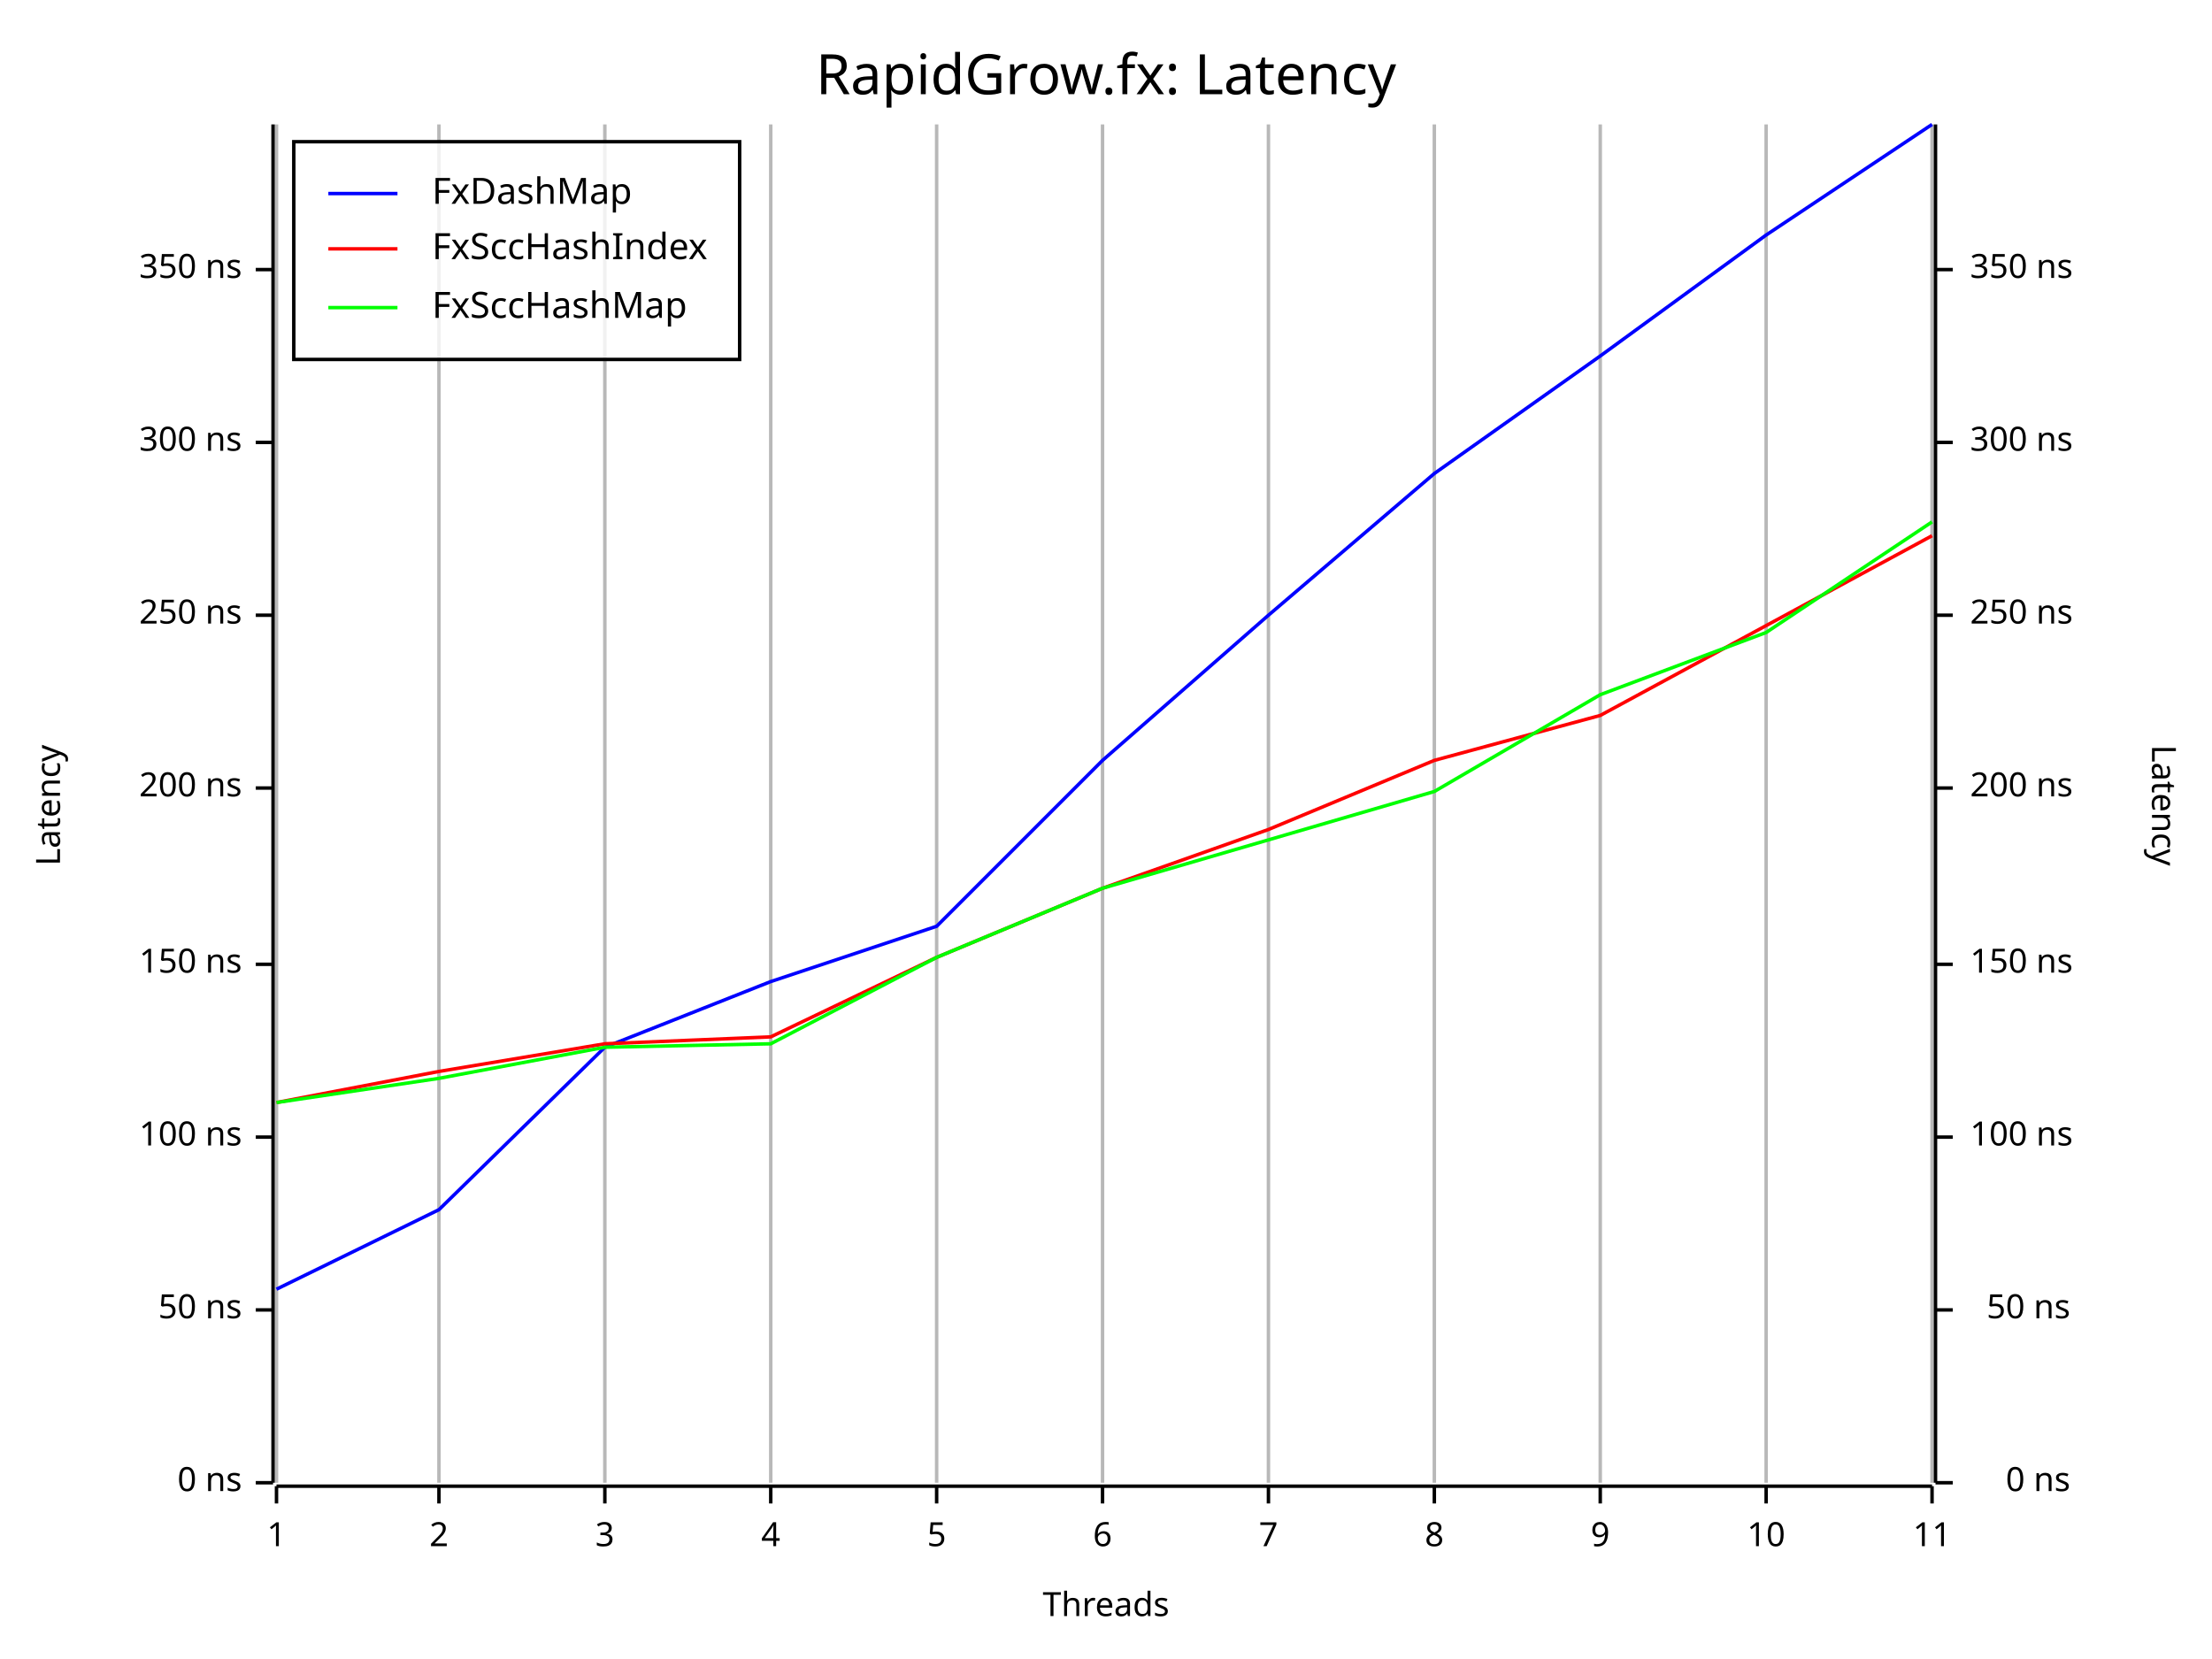
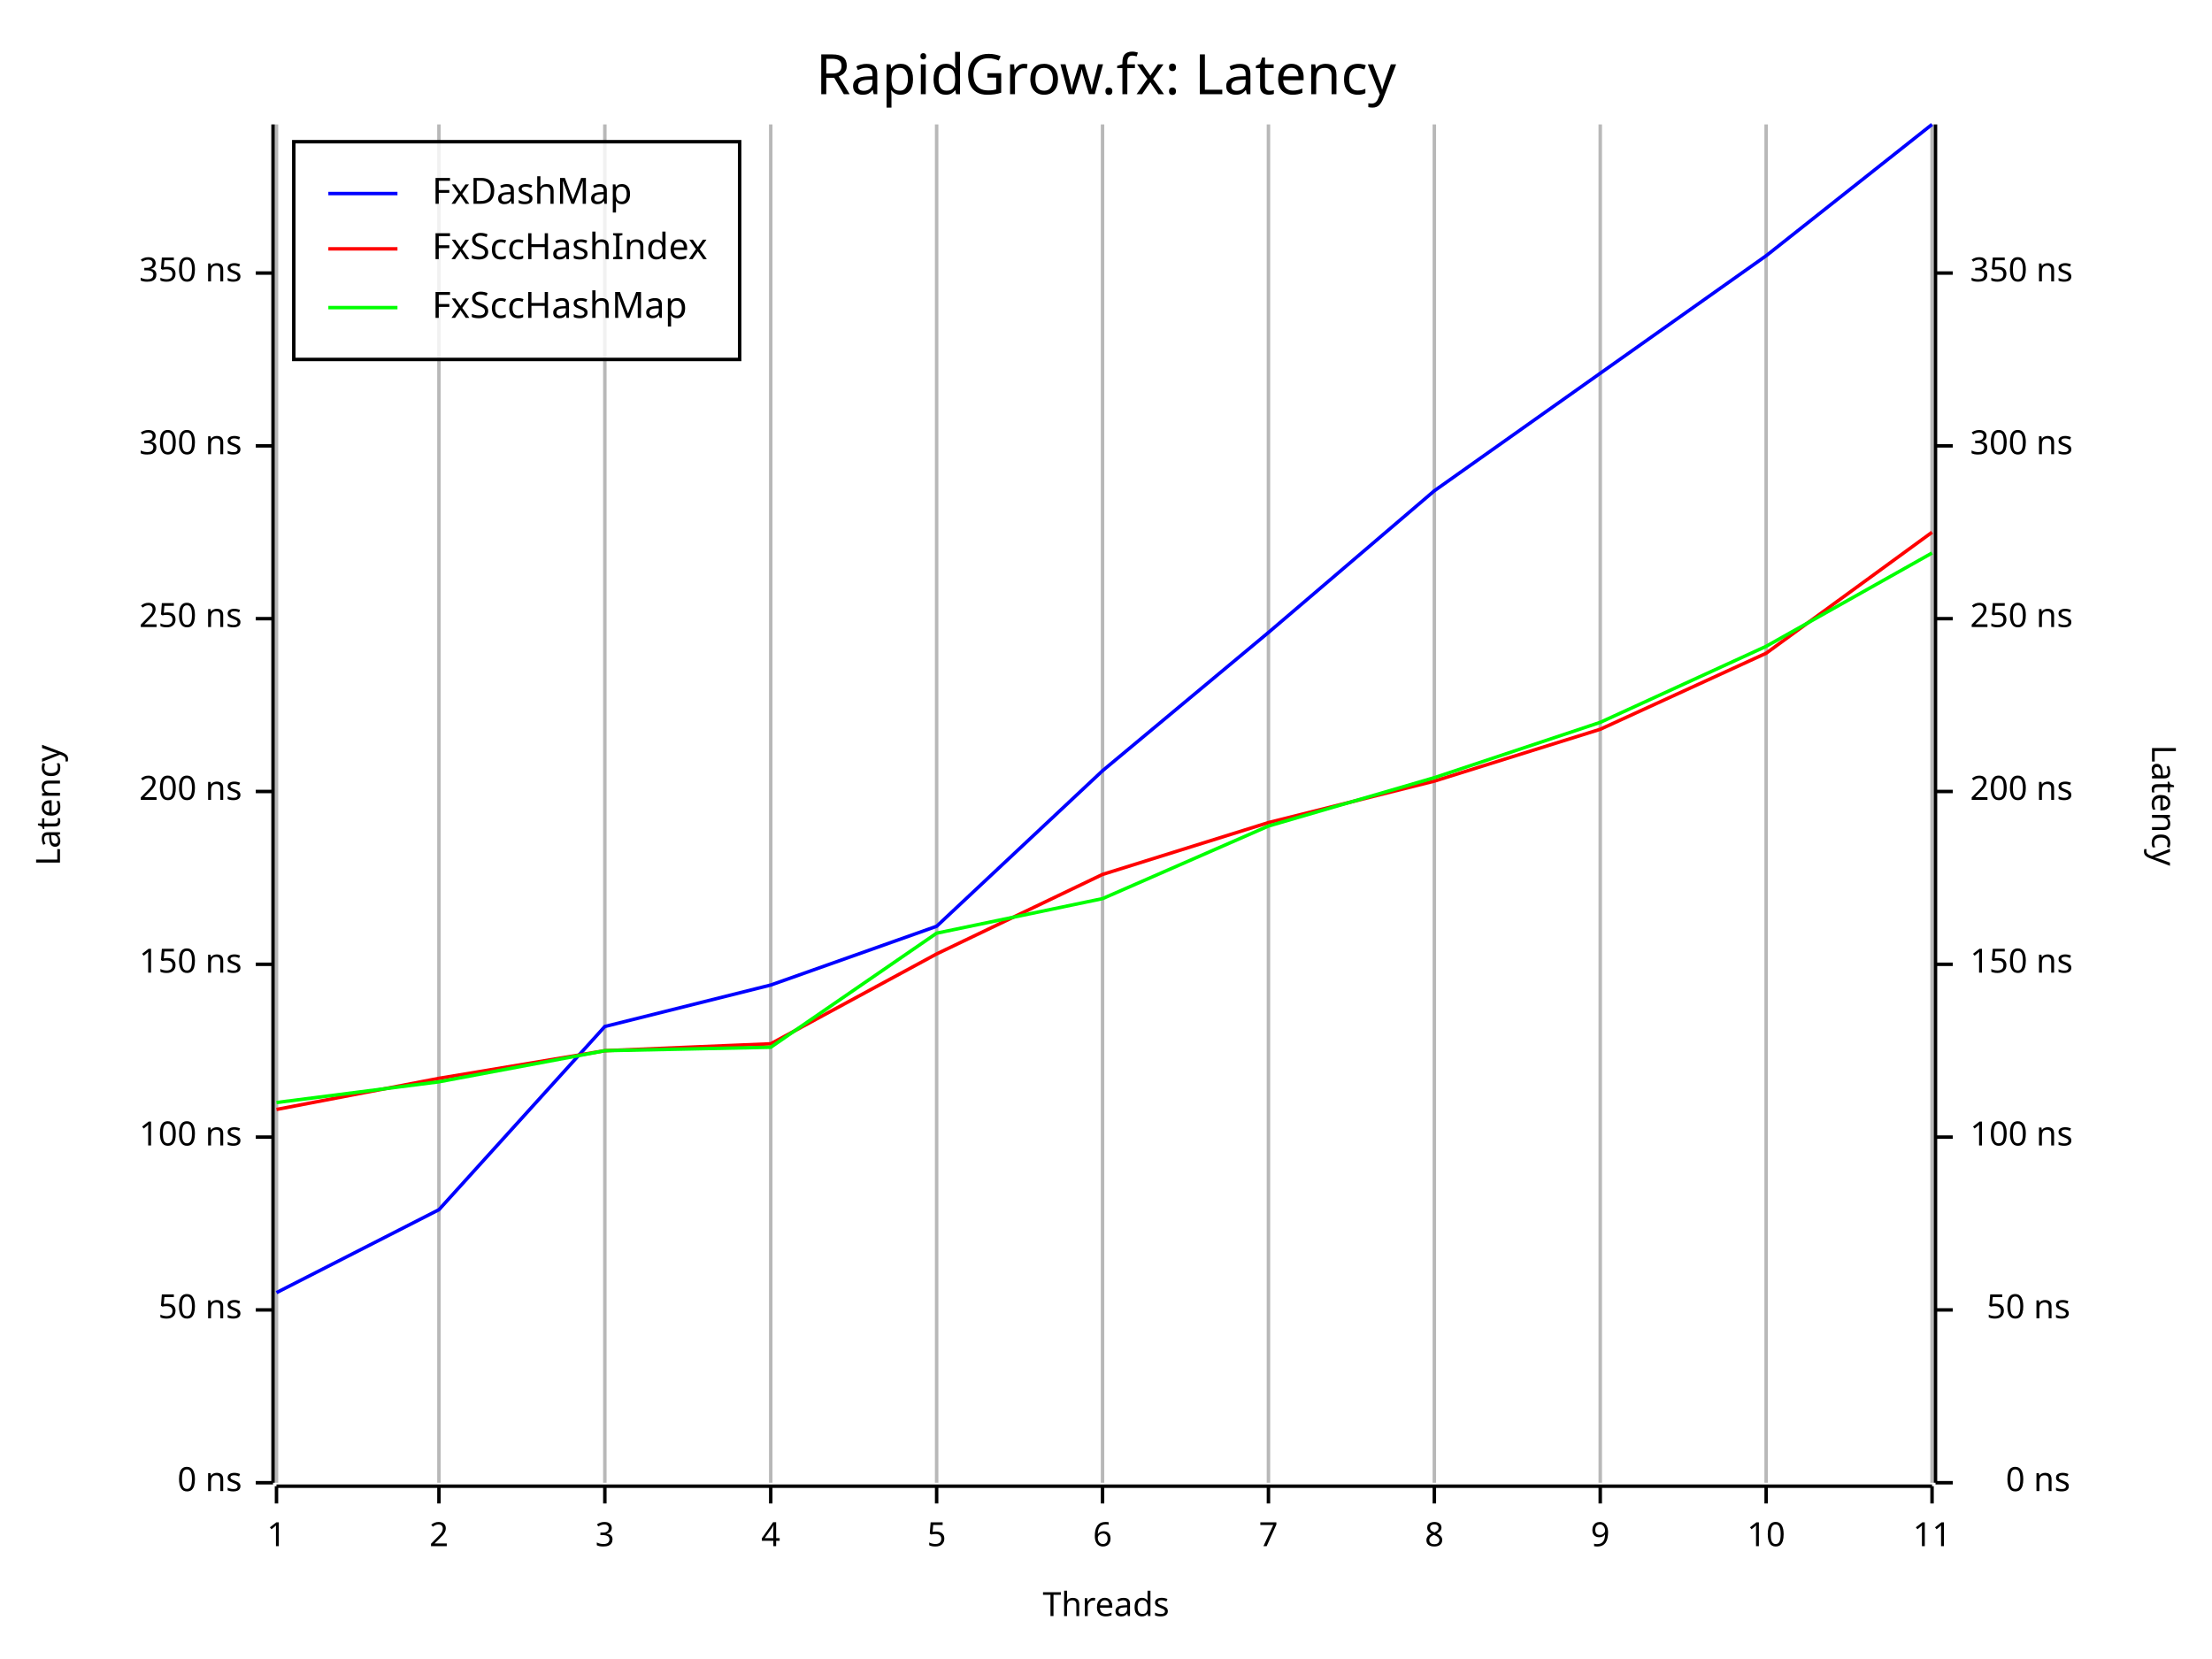
<svg xmlns="http://www.w3.org/2000/svg" width="640" height="480" viewBox="0 0 640 480">
  <rect x="0" y="0" width="640" height="480" opacity="1" fill="#FFFFFF" stroke="none" />
  <text x="320" y="15" dy="0.76em" text-anchor="middle" font-family="Fira Code" font-size="16.129" opacity="1" fill="#000000">
RapidGrow.fx: Latency
</text>
  <line opacity="0.1" stroke="#000000" stroke-width="1" x1="80" y1="429" x2="80" y2="36" />
  <line opacity="0.1" stroke="#000000" stroke-width="1" x1="127" y1="429" x2="127" y2="36" />
  <line opacity="0.1" stroke="#000000" stroke-width="1" x1="175" y1="429" x2="175" y2="36" />
  <line opacity="0.1" stroke="#000000" stroke-width="1" x1="223" y1="429" x2="223" y2="36" />
  <line opacity="0.1" stroke="#000000" stroke-width="1" x1="271" y1="429" x2="271" y2="36" />
  <line opacity="0.1" stroke="#000000" stroke-width="1" x1="319" y1="429" x2="319" y2="36" />
  <line opacity="0.1" stroke="#000000" stroke-width="1" x1="367" y1="429" x2="367" y2="36" />
  <line opacity="0.1" stroke="#000000" stroke-width="1" x1="415" y1="429" x2="415" y2="36" />
  <line opacity="0.1" stroke="#000000" stroke-width="1" x1="463" y1="429" x2="463" y2="36" />
  <line opacity="0.1" stroke="#000000" stroke-width="1" x1="511" y1="429" x2="511" y2="36" />
  <line opacity="0.1" stroke="#000000" stroke-width="1" x1="559" y1="429" x2="559" y2="36" />
  <text x="10" y="233" dy="0.76em" text-anchor="middle" font-family="sans-serif" font-size="9.677" opacity="1" fill="#000000" transform="rotate(270, 10, 233)">
Latency
</text>
  <text x="320" y="470" dy="-0.5ex" text-anchor="middle" font-family="sans-serif" font-size="9.677" opacity="1" fill="#000000">
Threads
</text>
  <text x="630" y="233" dy="0.76em" text-anchor="middle" font-family="sans-serif" font-size="9.677" opacity="1" fill="#000000" transform="rotate(90, 630, 233)">
Latency
</text>
  <line opacity="0.2" stroke="#000000" stroke-width="1" x1="80" y1="429" x2="80" y2="36" />
  <line opacity="0.2" stroke="#000000" stroke-width="1" x1="127" y1="429" x2="127" y2="36" />
  <line opacity="0.2" stroke="#000000" stroke-width="1" x1="175" y1="429" x2="175" y2="36" />
  <line opacity="0.2" stroke="#000000" stroke-width="1" x1="223" y1="429" x2="223" y2="36" />
  <line opacity="0.2" stroke="#000000" stroke-width="1" x1="271" y1="429" x2="271" y2="36" />
  <line opacity="0.2" stroke="#000000" stroke-width="1" x1="319" y1="429" x2="319" y2="36" />
  <line opacity="0.2" stroke="#000000" stroke-width="1" x1="367" y1="429" x2="367" y2="36" />
  <line opacity="0.2" stroke="#000000" stroke-width="1" x1="415" y1="429" x2="415" y2="36" />
  <line opacity="0.2" stroke="#000000" stroke-width="1" x1="463" y1="429" x2="463" y2="36" />
  <line opacity="0.2" stroke="#000000" stroke-width="1" x1="511" y1="429" x2="511" y2="36" />
  <line opacity="0.2" stroke="#000000" stroke-width="1" x1="559" y1="429" x2="559" y2="36" />
  <polyline fill="none" opacity="1" stroke="#000000" stroke-width="1" points="79,36 79,429 " />
  <text x="70" y="429" dy="0.5ex" text-anchor="end" font-family="sans-serif" font-size="9.677" opacity="1" fill="#000000">
0 ns
</text>
  <polyline fill="none" opacity="1" stroke="#000000" stroke-width="1" points="74,429 79,429 " />
  <text x="70" y="379" dy="0.5ex" text-anchor="end" font-family="sans-serif" font-size="9.677" opacity="1" fill="#000000">
50 ns
</text>
  <polyline fill="none" opacity="1" stroke="#000000" stroke-width="1" points="74,379 79,379 " />
  <text x="70" y="329" dy="0.5ex" text-anchor="end" font-family="sans-serif" font-size="9.677" opacity="1" fill="#000000">
100 ns
</text>
  <polyline fill="none" opacity="1" stroke="#000000" stroke-width="1" points="74,329 79,329 " />
  <text x="70" y="279" dy="0.5ex" text-anchor="end" font-family="sans-serif" font-size="9.677" opacity="1" fill="#000000">
150 ns
</text>
  <polyline fill="none" opacity="1" stroke="#000000" stroke-width="1" points="74,279 79,279 " />
-   <text x="70" y="228" dy="0.5ex" text-anchor="end" font-family="sans-serif" font-size="9.677" opacity="1" fill="#000000">
+   <text x="70" y="229" dy="0.5ex" text-anchor="end" font-family="sans-serif" font-size="9.677" opacity="1" fill="#000000">
200 ns
</text>
-   <polyline fill="none" opacity="1" stroke="#000000" stroke-width="1" points="74,228 79,228 " />
-   <text x="70" y="178" dy="0.5ex" text-anchor="end" font-family="sans-serif" font-size="9.677" opacity="1" fill="#000000">
+   <polyline fill="none" opacity="1" stroke="#000000" stroke-width="1" points="74,229 79,229 " />
+   <text x="70" y="179" dy="0.5ex" text-anchor="end" font-family="sans-serif" font-size="9.677" opacity="1" fill="#000000">
250 ns
</text>
-   <polyline fill="none" opacity="1" stroke="#000000" stroke-width="1" points="74,178 79,178 " />
-   <text x="70" y="128" dy="0.5ex" text-anchor="end" font-family="sans-serif" font-size="9.677" opacity="1" fill="#000000">
+   <polyline fill="none" opacity="1" stroke="#000000" stroke-width="1" points="74,179 79,179 " />
+   <text x="70" y="129" dy="0.5ex" text-anchor="end" font-family="sans-serif" font-size="9.677" opacity="1" fill="#000000">
300 ns
</text>
-   <polyline fill="none" opacity="1" stroke="#000000" stroke-width="1" points="74,128 79,128 " />
-   <text x="70" y="78" dy="0.5ex" text-anchor="end" font-family="sans-serif" font-size="9.677" opacity="1" fill="#000000">
+   <polyline fill="none" opacity="1" stroke="#000000" stroke-width="1" points="74,129 79,129 " />
+   <text x="70" y="79" dy="0.5ex" text-anchor="end" font-family="sans-serif" font-size="9.677" opacity="1" fill="#000000">
350 ns
</text>
-   <polyline fill="none" opacity="1" stroke="#000000" stroke-width="1" points="74,78 79,78 " />
+   <polyline fill="none" opacity="1" stroke="#000000" stroke-width="1" points="74,79 79,79 " />
  <polyline fill="none" opacity="1" stroke="#000000" stroke-width="1" points="80,430 559,430 " />
  <text x="80" y="440" dy="0.76em" text-anchor="middle" font-family="sans-serif" font-size="9.677" opacity="1" fill="#000000">
1
</text>
  <polyline fill="none" opacity="1" stroke="#000000" stroke-width="1" points="80,430 80,435 " />
  <text x="127" y="440" dy="0.76em" text-anchor="middle" font-family="sans-serif" font-size="9.677" opacity="1" fill="#000000">
2
</text>
  <polyline fill="none" opacity="1" stroke="#000000" stroke-width="1" points="127,430 127,435 " />
  <text x="175" y="440" dy="0.76em" text-anchor="middle" font-family="sans-serif" font-size="9.677" opacity="1" fill="#000000">
3
</text>
  <polyline fill="none" opacity="1" stroke="#000000" stroke-width="1" points="175,430 175,435 " />
  <text x="223" y="440" dy="0.76em" text-anchor="middle" font-family="sans-serif" font-size="9.677" opacity="1" fill="#000000">
4
</text>
  <polyline fill="none" opacity="1" stroke="#000000" stroke-width="1" points="223,430 223,435 " />
  <text x="271" y="440" dy="0.76em" text-anchor="middle" font-family="sans-serif" font-size="9.677" opacity="1" fill="#000000">
5
</text>
  <polyline fill="none" opacity="1" stroke="#000000" stroke-width="1" points="271,430 271,435 " />
  <text x="319" y="440" dy="0.76em" text-anchor="middle" font-family="sans-serif" font-size="9.677" opacity="1" fill="#000000">
6
</text>
  <polyline fill="none" opacity="1" stroke="#000000" stroke-width="1" points="319,430 319,435 " />
  <text x="367" y="440" dy="0.76em" text-anchor="middle" font-family="sans-serif" font-size="9.677" opacity="1" fill="#000000">
7
</text>
  <polyline fill="none" opacity="1" stroke="#000000" stroke-width="1" points="367,430 367,435 " />
  <text x="415" y="440" dy="0.76em" text-anchor="middle" font-family="sans-serif" font-size="9.677" opacity="1" fill="#000000">
8
</text>
  <polyline fill="none" opacity="1" stroke="#000000" stroke-width="1" points="415,430 415,435 " />
  <text x="463" y="440" dy="0.76em" text-anchor="middle" font-family="sans-serif" font-size="9.677" opacity="1" fill="#000000">
9
</text>
  <polyline fill="none" opacity="1" stroke="#000000" stroke-width="1" points="463,430 463,435 " />
  <text x="511" y="440" dy="0.76em" text-anchor="middle" font-family="sans-serif" font-size="9.677" opacity="1" fill="#000000">
10
</text>
  <polyline fill="none" opacity="1" stroke="#000000" stroke-width="1" points="511,430 511,435 " />
  <text x="559" y="440" dy="0.76em" text-anchor="middle" font-family="sans-serif" font-size="9.677" opacity="1" fill="#000000">
11
</text>
  <polyline fill="none" opacity="1" stroke="#000000" stroke-width="1" points="559,430 559,435 " />
  <polyline fill="none" opacity="1" stroke="#000000" stroke-width="1" points="560,36 560,429 " />
  <text x="599" y="429" dy="0.5ex" text-anchor="end" font-family="sans-serif" font-size="9.677" opacity="1" fill="#000000">
0 ns
</text>
  <polyline fill="none" opacity="1" stroke="#000000" stroke-width="1" points="560,429 565,429 " />
  <text x="599" y="379" dy="0.5ex" text-anchor="end" font-family="sans-serif" font-size="9.677" opacity="1" fill="#000000">
50 ns
</text>
  <polyline fill="none" opacity="1" stroke="#000000" stroke-width="1" points="560,379 565,379 " />
  <text x="570" y="329" dy="0.5ex" text-anchor="start" font-family="sans-serif" font-size="9.677" opacity="1" fill="#000000">
100 ns
</text>
  <polyline fill="none" opacity="1" stroke="#000000" stroke-width="1" points="560,329 565,329 " />
  <text x="570" y="279" dy="0.5ex" text-anchor="start" font-family="sans-serif" font-size="9.677" opacity="1" fill="#000000">
150 ns
</text>
  <polyline fill="none" opacity="1" stroke="#000000" stroke-width="1" points="560,279 565,279 " />
-   <text x="570" y="228" dy="0.5ex" text-anchor="start" font-family="sans-serif" font-size="9.677" opacity="1" fill="#000000">
+   <text x="570" y="229" dy="0.5ex" text-anchor="start" font-family="sans-serif" font-size="9.677" opacity="1" fill="#000000">
200 ns
</text>
-   <polyline fill="none" opacity="1" stroke="#000000" stroke-width="1" points="560,228 565,228 " />
-   <text x="570" y="178" dy="0.5ex" text-anchor="start" font-family="sans-serif" font-size="9.677" opacity="1" fill="#000000">
+   <polyline fill="none" opacity="1" stroke="#000000" stroke-width="1" points="560,229 565,229 " />
+   <text x="570" y="179" dy="0.5ex" text-anchor="start" font-family="sans-serif" font-size="9.677" opacity="1" fill="#000000">
250 ns
</text>
-   <polyline fill="none" opacity="1" stroke="#000000" stroke-width="1" points="560,178 565,178 " />
-   <text x="570" y="128" dy="0.5ex" text-anchor="start" font-family="sans-serif" font-size="9.677" opacity="1" fill="#000000">
+   <polyline fill="none" opacity="1" stroke="#000000" stroke-width="1" points="560,179 565,179 " />
+   <text x="570" y="129" dy="0.5ex" text-anchor="start" font-family="sans-serif" font-size="9.677" opacity="1" fill="#000000">
300 ns
</text>
-   <polyline fill="none" opacity="1" stroke="#000000" stroke-width="1" points="560,128 565,128 " />
-   <text x="570" y="78" dy="0.5ex" text-anchor="start" font-family="sans-serif" font-size="9.677" opacity="1" fill="#000000">
+   <polyline fill="none" opacity="1" stroke="#000000" stroke-width="1" points="560,129 565,129 " />
+   <text x="570" y="79" dy="0.5ex" text-anchor="start" font-family="sans-serif" font-size="9.677" opacity="1" fill="#000000">
350 ns
</text>
-   <polyline fill="none" opacity="1" stroke="#000000" stroke-width="1" points="560,78 565,78 " />
-   <polyline fill="none" opacity="1" stroke="#0000FF" stroke-width="1" points="80,373 127,350 175,303 223,284 271,268 319,220 367,178 415,137 463,103 511,68 559,36 " />
-   <polyline fill="none" opacity="1" stroke="#FF0000" stroke-width="1" points="80,319 127,310 175,302 223,300 271,277 319,257 367,240 415,220 463,207 511,181 559,155 " />
-   <polyline fill="none" opacity="1" stroke="#00FF00" stroke-width="1" points="80,319 127,312 175,303 223,302 271,277 319,257 367,243 415,229 463,201 511,183 559,151 " />
+   <polyline fill="none" opacity="1" stroke="#000000" stroke-width="1" points="560,79 565,79 " />
+   <polyline fill="none" opacity="1" stroke="#0000FF" stroke-width="1" points="80,374 127,350 175,297 223,285 271,268 319,223 367,183 415,142 463,108 511,74 559,36 " />
+   <polyline fill="none" opacity="1" stroke="#FF0000" stroke-width="1" points="80,321 127,312 175,304 223,302 271,276 319,253 367,238 415,226 463,211 511,189 559,154 " />
+   <polyline fill="none" opacity="1" stroke="#00FF00" stroke-width="1" points="80,319 127,313 175,304 223,303 271,270 319,260 367,239 415,225 463,209 511,187 559,160 " />
  <rect x="85" y="41" width="129" height="63" opacity="0.8" fill="#FFFFFF" stroke="none" />
  <rect x="85" y="41" width="129" height="63" opacity="1" fill="none" stroke="#000000" />
  <text x="125" y="51" dy="0.76em" text-anchor="start" font-family="Fira Code" font-size="10.484" opacity="1" fill="#000000">
FxDashMap
</text>
  <text x="125" y="67" dy="0.76em" text-anchor="start" font-family="Fira Code" font-size="10.484" opacity="1" fill="#000000">
FxSccHashIndex
</text>
  <text x="125" y="84" dy="0.76em" text-anchor="start" font-family="Fira Code" font-size="10.484" opacity="1" fill="#000000">
FxSccHashMap
</text>
  <polyline fill="none" opacity="1" stroke="#0000FF" stroke-width="1" points="95,56 115,56 " />
  <polyline fill="none" opacity="1" stroke="#FF0000" stroke-width="1" points="95,72 115,72 " />
  <polyline fill="none" opacity="1" stroke="#00FF00" stroke-width="1" points="95,89 115,89 " />
</svg>
